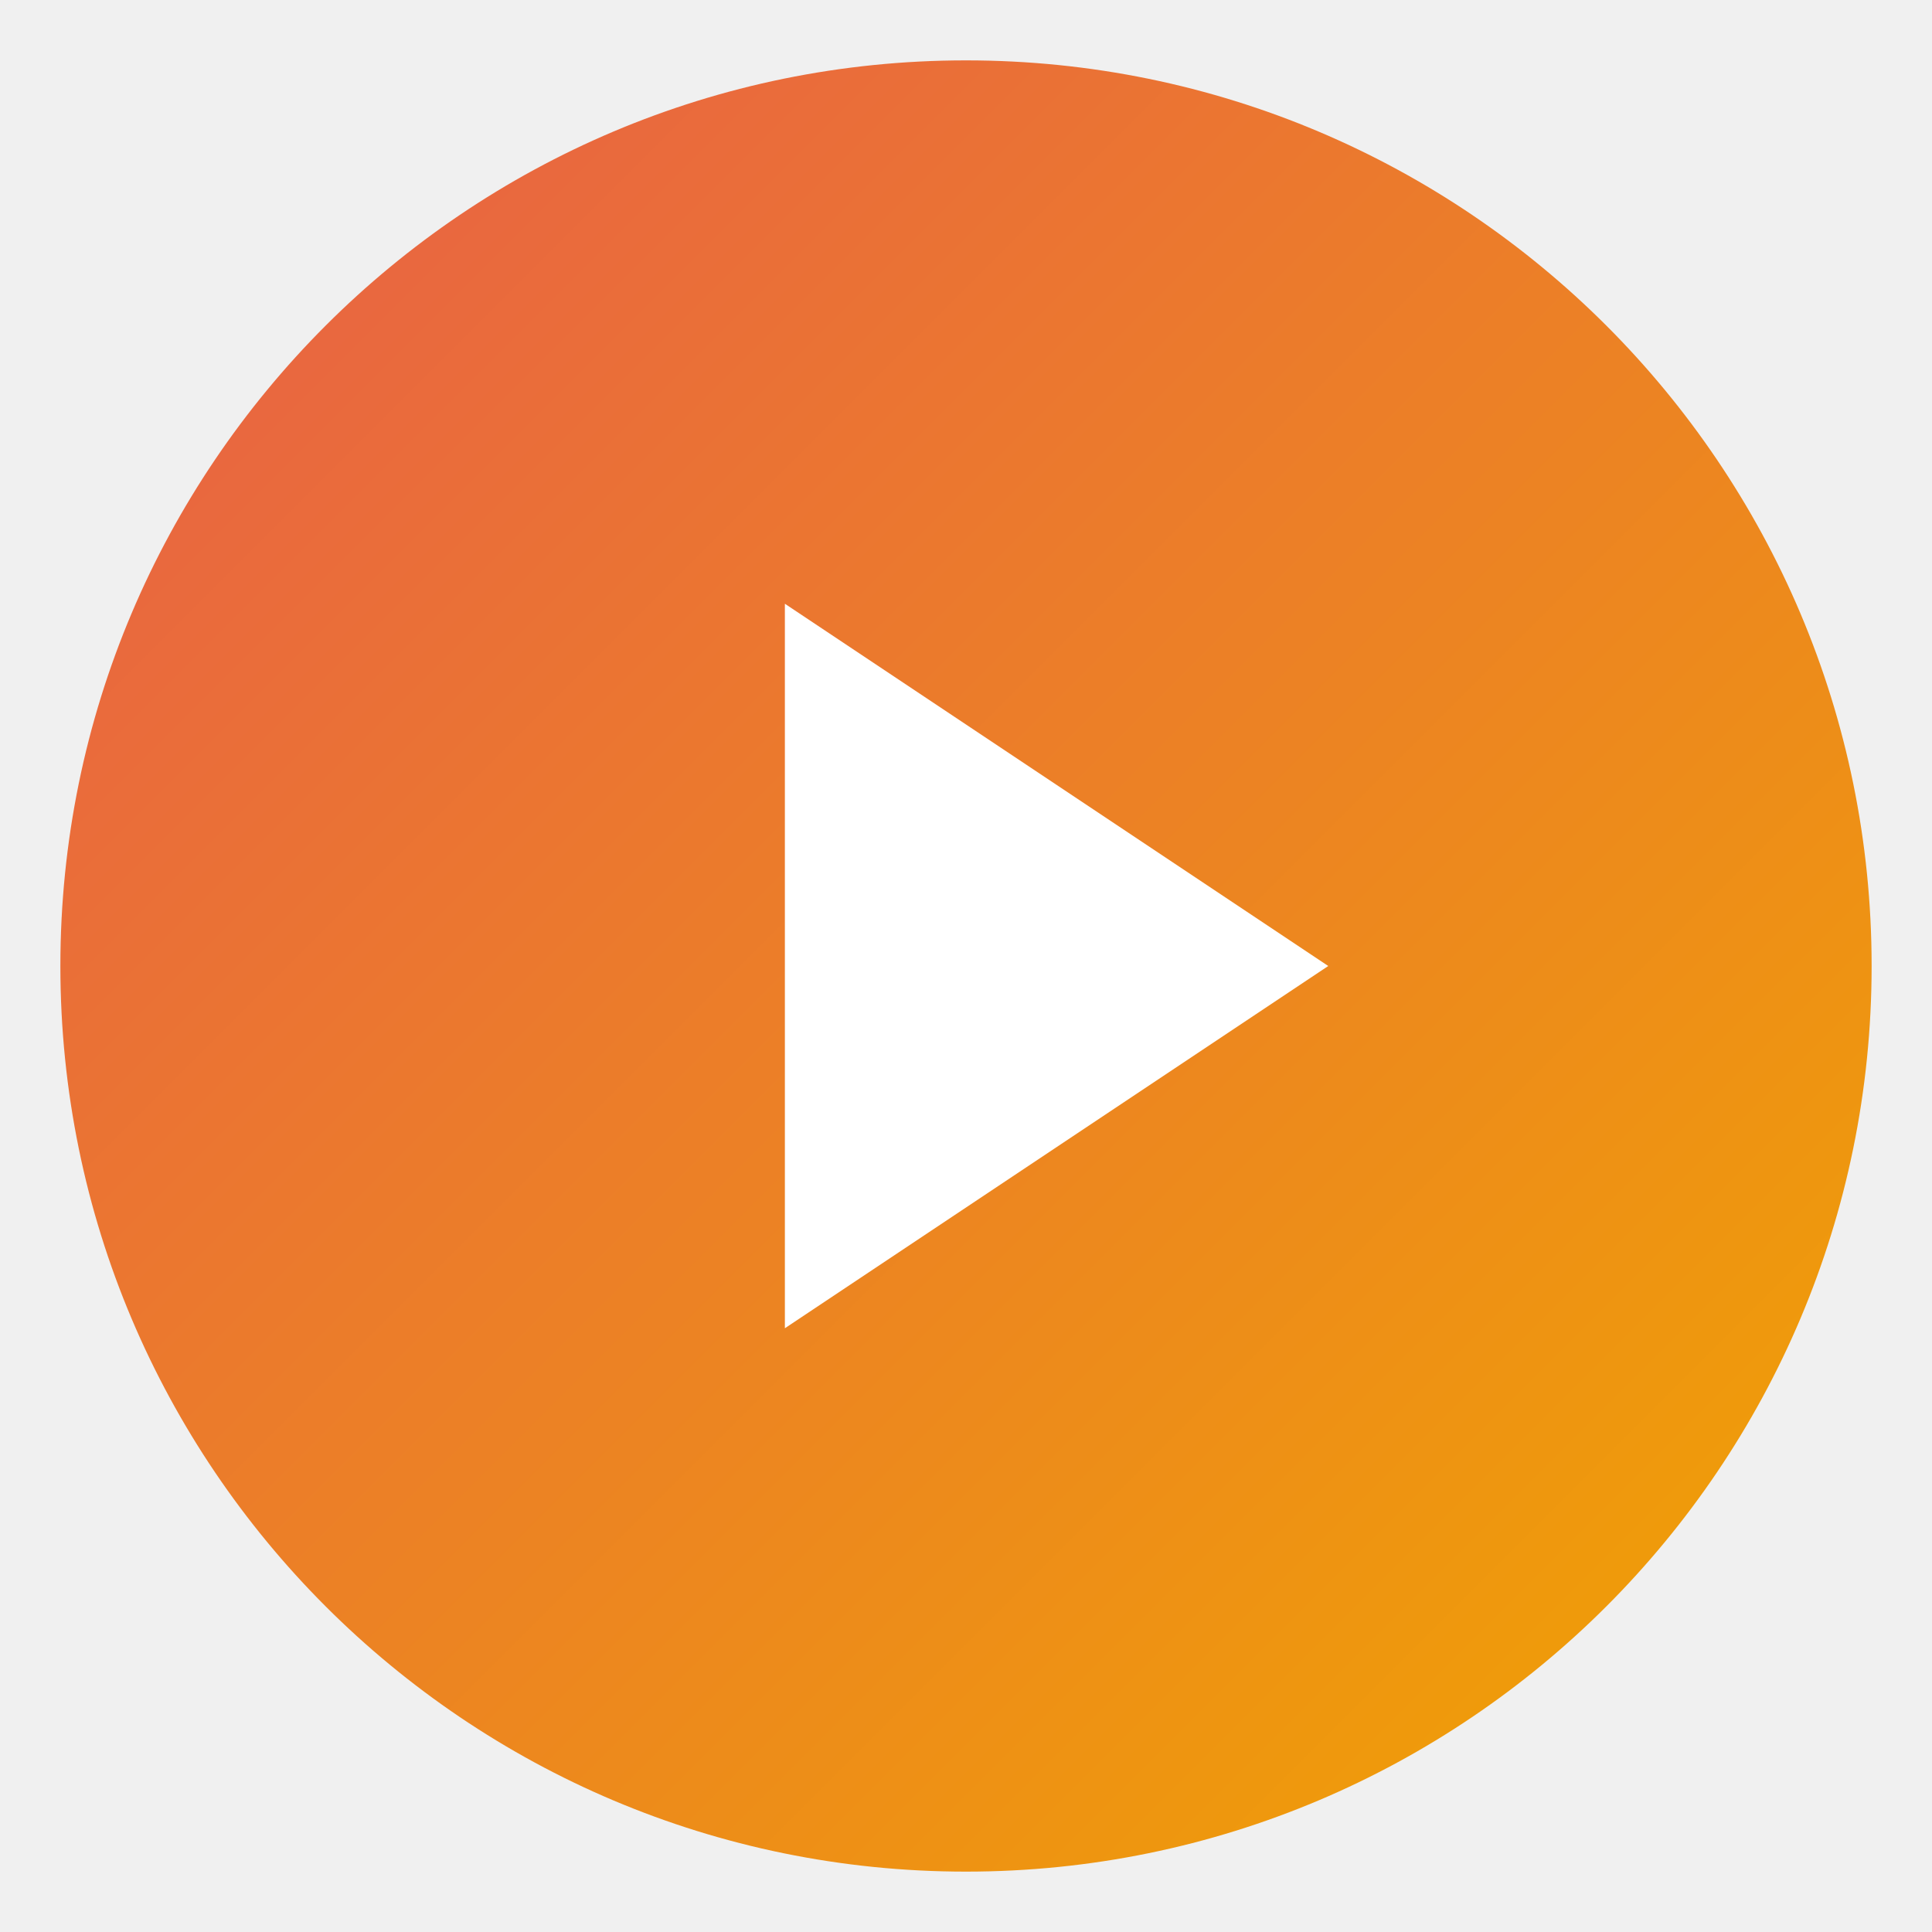
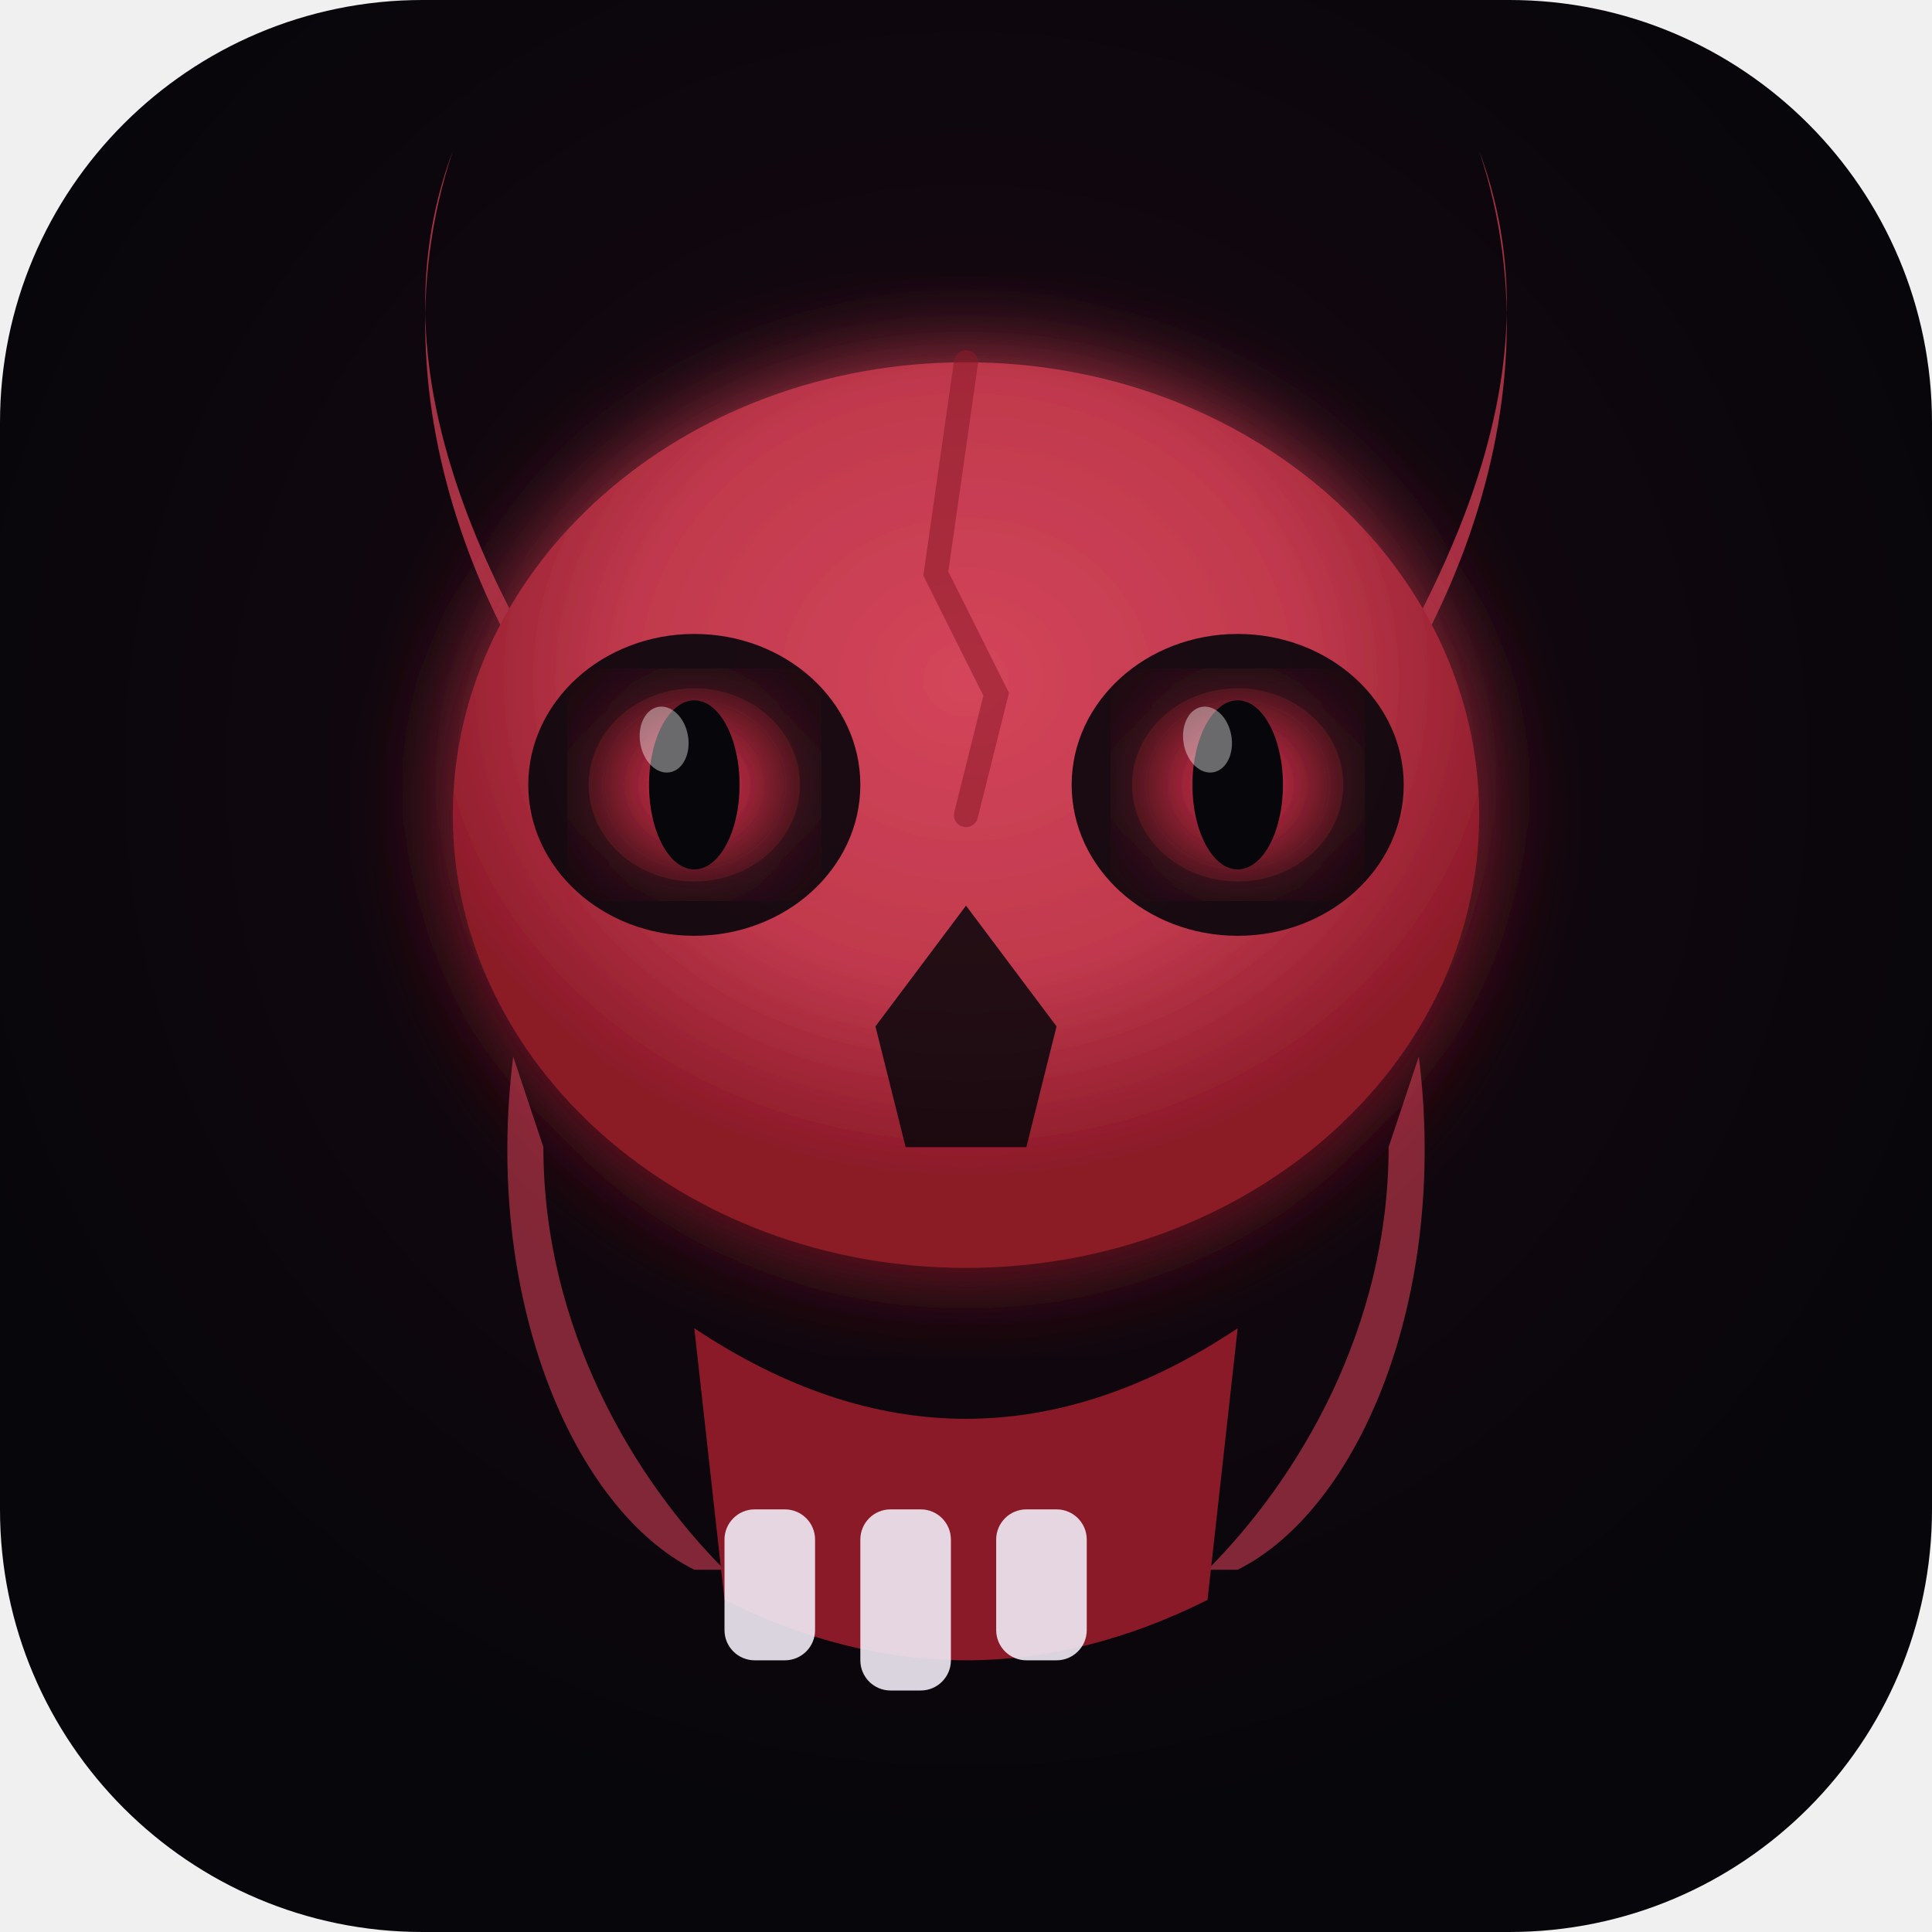
- <svg xmlns="http://www.w3.org/2000/svg" viewBox="0 0 32 32">
+ <svg xmlns="http://www.w3.org/2000/svg" viewBox="0 0 64 64">
  <defs>
-     <linearGradient id="g" x1="0%" y1="0%" x2="100%" y2="100%">
-       <stop offset="0%" stop-color="#e85d4a" />
-       <stop offset="100%" stop-color="#f0a500" />
-     </linearGradient>
+     <radialGradient id="bg" cx="50%" cy="40%" r="55%">
+       <stop offset="0%" stop-color="#1c0812" />
+       <stop offset="100%" stop-color="#07060b" />
+     </radialGradient>
+     <radialGradient id="sk" cx="50%" cy="35%" r="55%">
+       <stop offset="0%" stop-color="#d4455a" />
+       <stop offset="60%" stop-color="#c0394d" />
+       <stop offset="100%" stop-color="#8b1a28" />
+     </radialGradient>
+     <radialGradient id="eg" cx="50%" cy="50%" r="50%">
+       <stop offset="0%" stop-color="#ff4060" stop-opacity=".9" />
+       <stop offset="100%" stop-color="#8b1a28" stop-opacity=".3" />
+     </radialGradient>
+     <filter id="gl">
+       <feGaussianBlur stdDeviation="1.6" result="b" />
+       <feMerge>
+         <feMergeNode in="b" />
+         <feMergeNode in="SourceGraphic" />
+       </feMerge>
+     </filter>
  </defs>
-   <circle cx="16" cy="16" r="15" fill="url(#g)" />
-   <polygon points="13,10 22,16 13,22" fill="white" />
+   <rect width="64" height="64" rx="14" fill="url(#bg)" />
+   <path d="M15 5 C12 14 17 23 21 27 C17 21 12 13 15 5Z" fill="#c0394d" opacity=".85" />
+   <path d="M49 5 C52 14 47 23 43 27 C47 21 52 13 49 5Z" fill="#c0394d" opacity=".85" />
+   <ellipse cx="32" cy="27" rx="17" ry="15" fill="url(#sk)" filter="url(#gl)" />
+   <path d="M17 35 C16 43 19 50 23 52 L24 52 C21 49 18 44 18 38Z" fill="#c0394d" opacity=".65" />
+   <path d="M47 35 C48 43 45 50 41 52 L40 52 C43 49 46 44 46 38Z" fill="#c0394d" opacity=".65" />
+   <path d="M23 44 Q32 50 41 44 L40 53 Q32 57 24 53Z" fill="#8b1a28" />
+   <rect x="24" y="50" width="3" height="5" rx="1" fill="#f0eaf5" opacity=".9" />
+   <rect x="28.5" y="50" width="3" height="6" rx="1" fill="#f0eaf5" opacity=".9" />
+   <rect x="33" y="50" width="3" height="5" rx="1" fill="#f0eaf5" opacity=".9" />
+   <path d="M29 34 L32 30 L35 34 L34 38 L30 38Z" fill="#07060b" opacity=".85" />
+   <ellipse cx="23" cy="26" rx="5.5" ry="5" fill="#07060b" opacity=".9" />
+   <ellipse cx="23" cy="26" rx="3.5" ry="3.2" fill="url(#eg)" filter="url(#gl)" />
+   <ellipse cx="23" cy="26" rx="1.5" ry="2.8" fill="#07060b" />
+   <ellipse cx="22" cy="24.5" rx=".8" ry="1.1" fill="rgba(255,255,255,.4)" transform="rotate(-10,22,24.5)" />
+   <ellipse cx="41" cy="26" rx="5.5" ry="5" fill="#07060b" opacity=".9" />
+   <ellipse cx="41" cy="26" rx="3.5" ry="3.2" fill="url(#eg)" filter="url(#gl)" />
+   <ellipse cx="41" cy="26" rx="1.5" ry="2.8" fill="#07060b" />
+   <ellipse cx="40" cy="24.5" rx=".8" ry="1.1" fill="rgba(255,255,255,.4)" transform="rotate(-10,40,24.5)" />
+   <path d="M32 12 L31 19 L33 23 L32 27" fill="none" stroke="rgba(139,26,40,.55)" stroke-width=".8" stroke-linecap="round" />
</svg>
